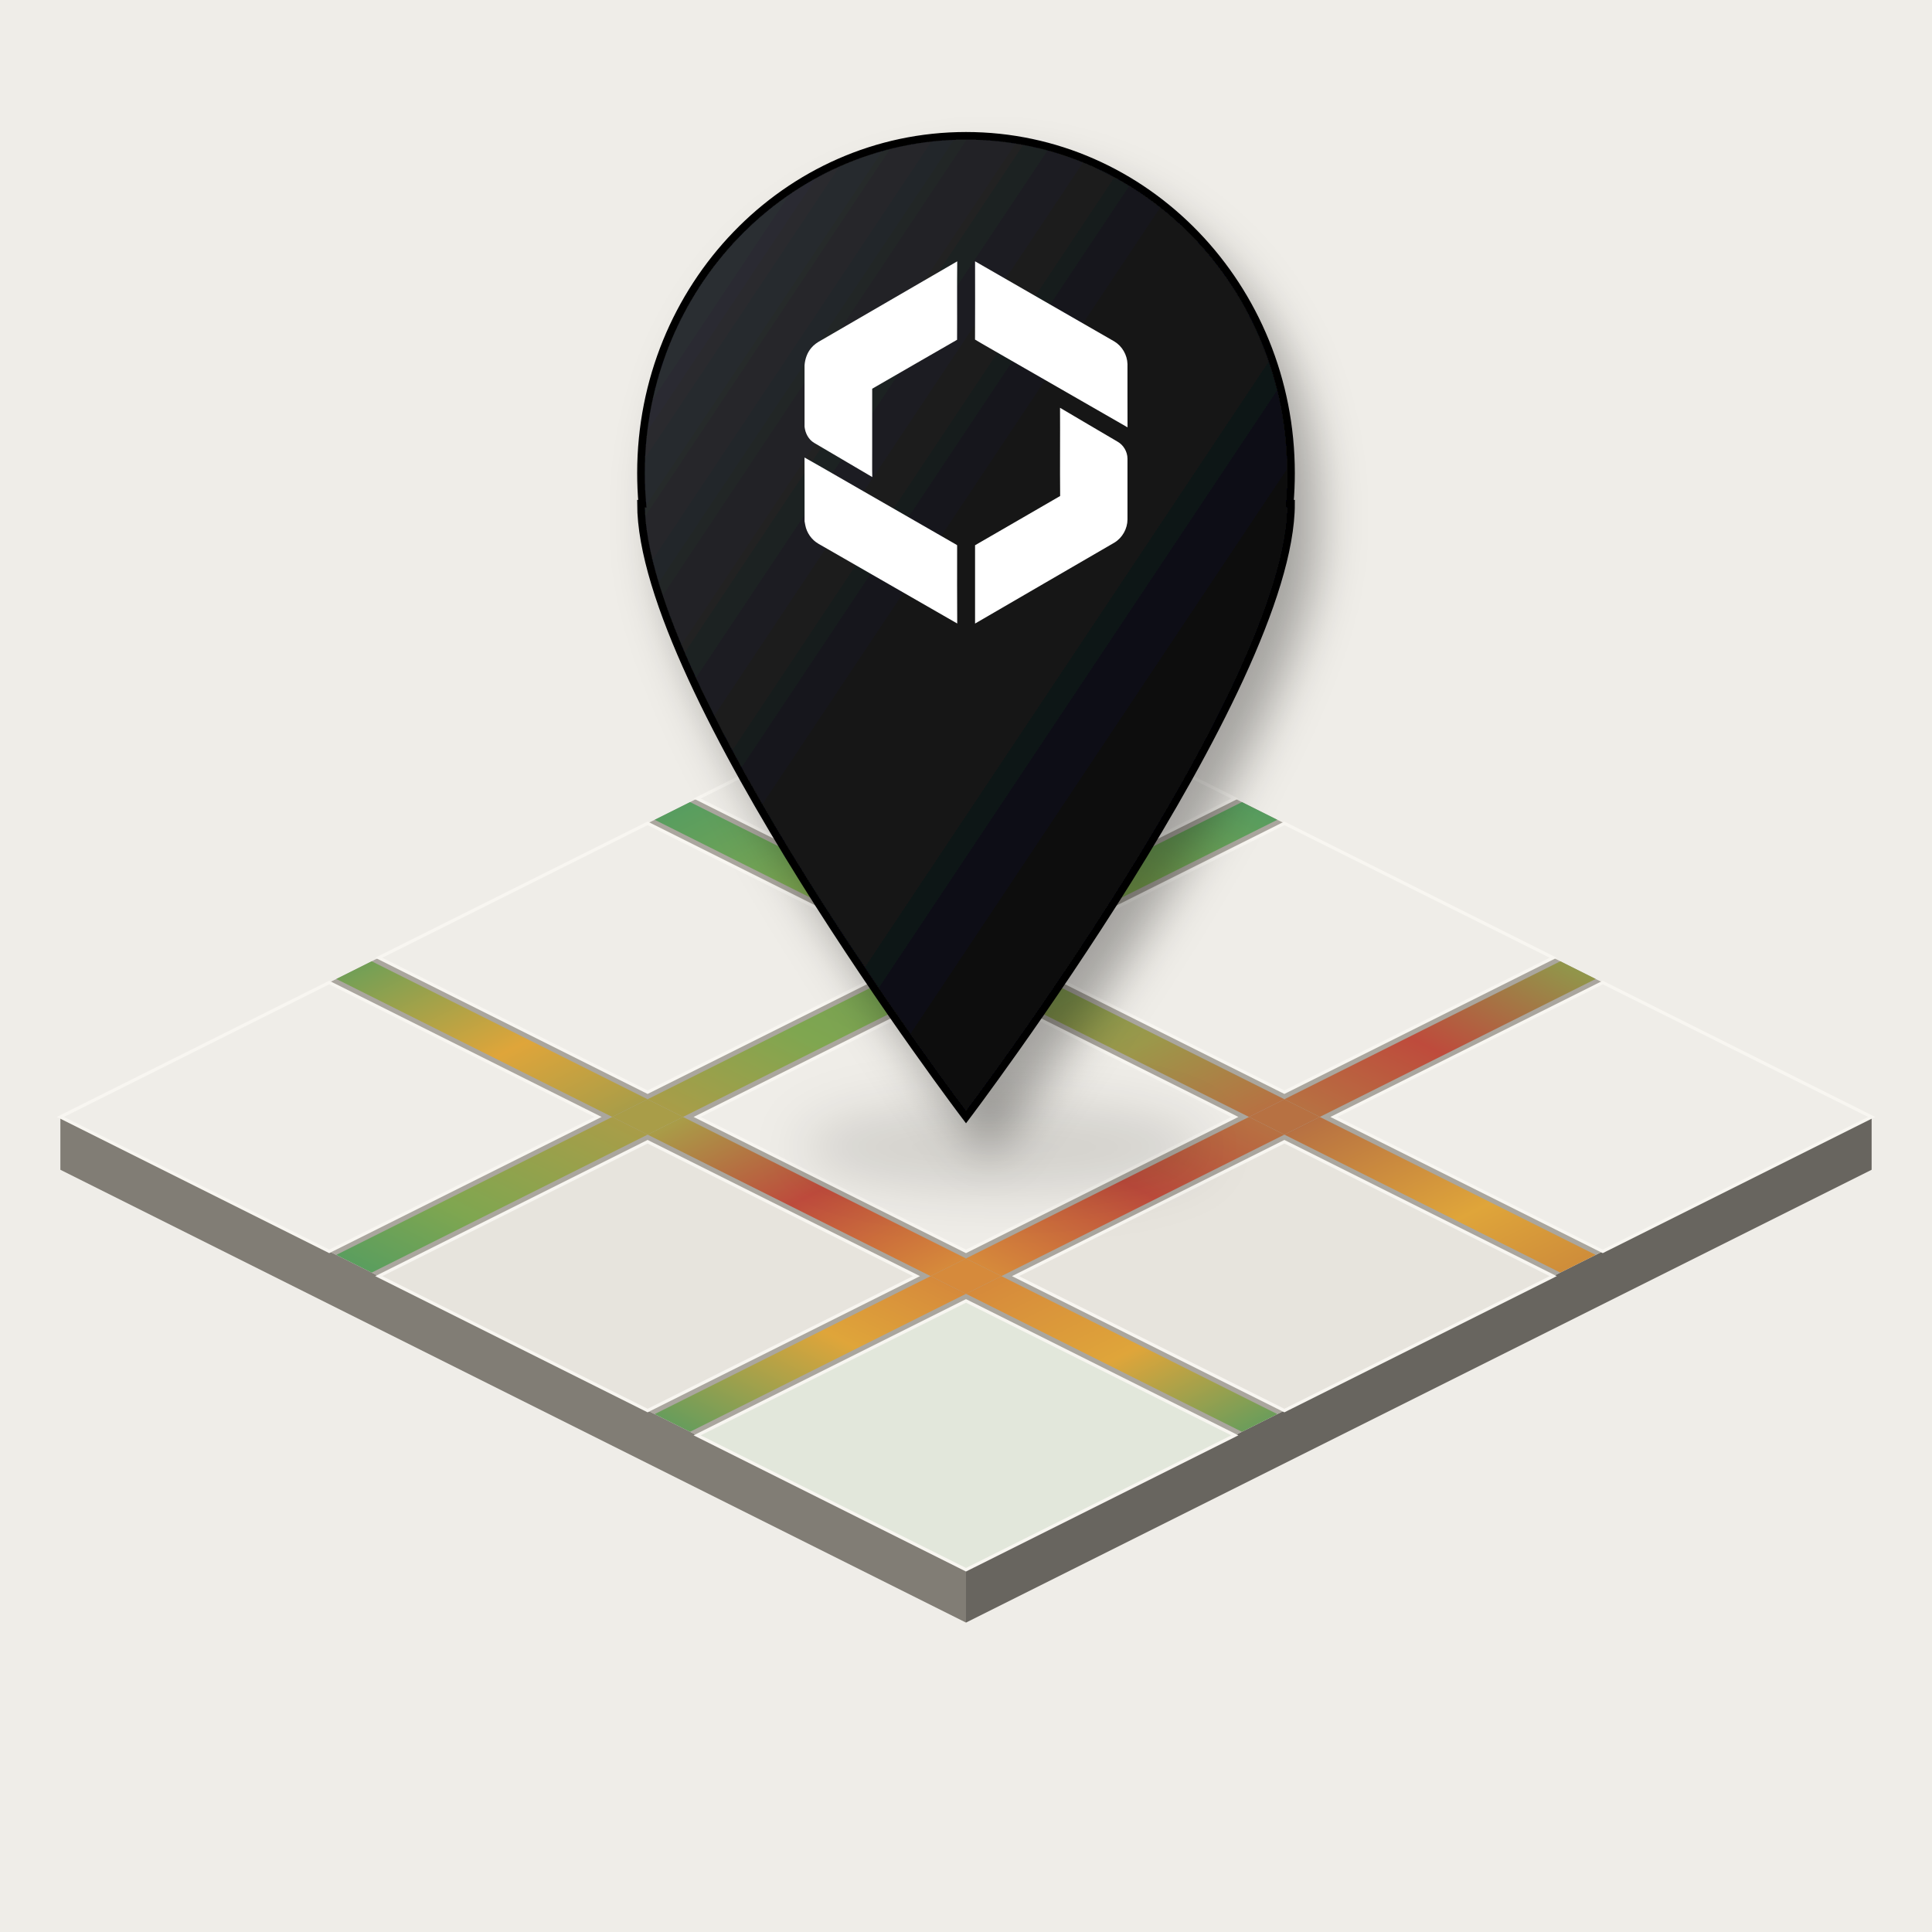
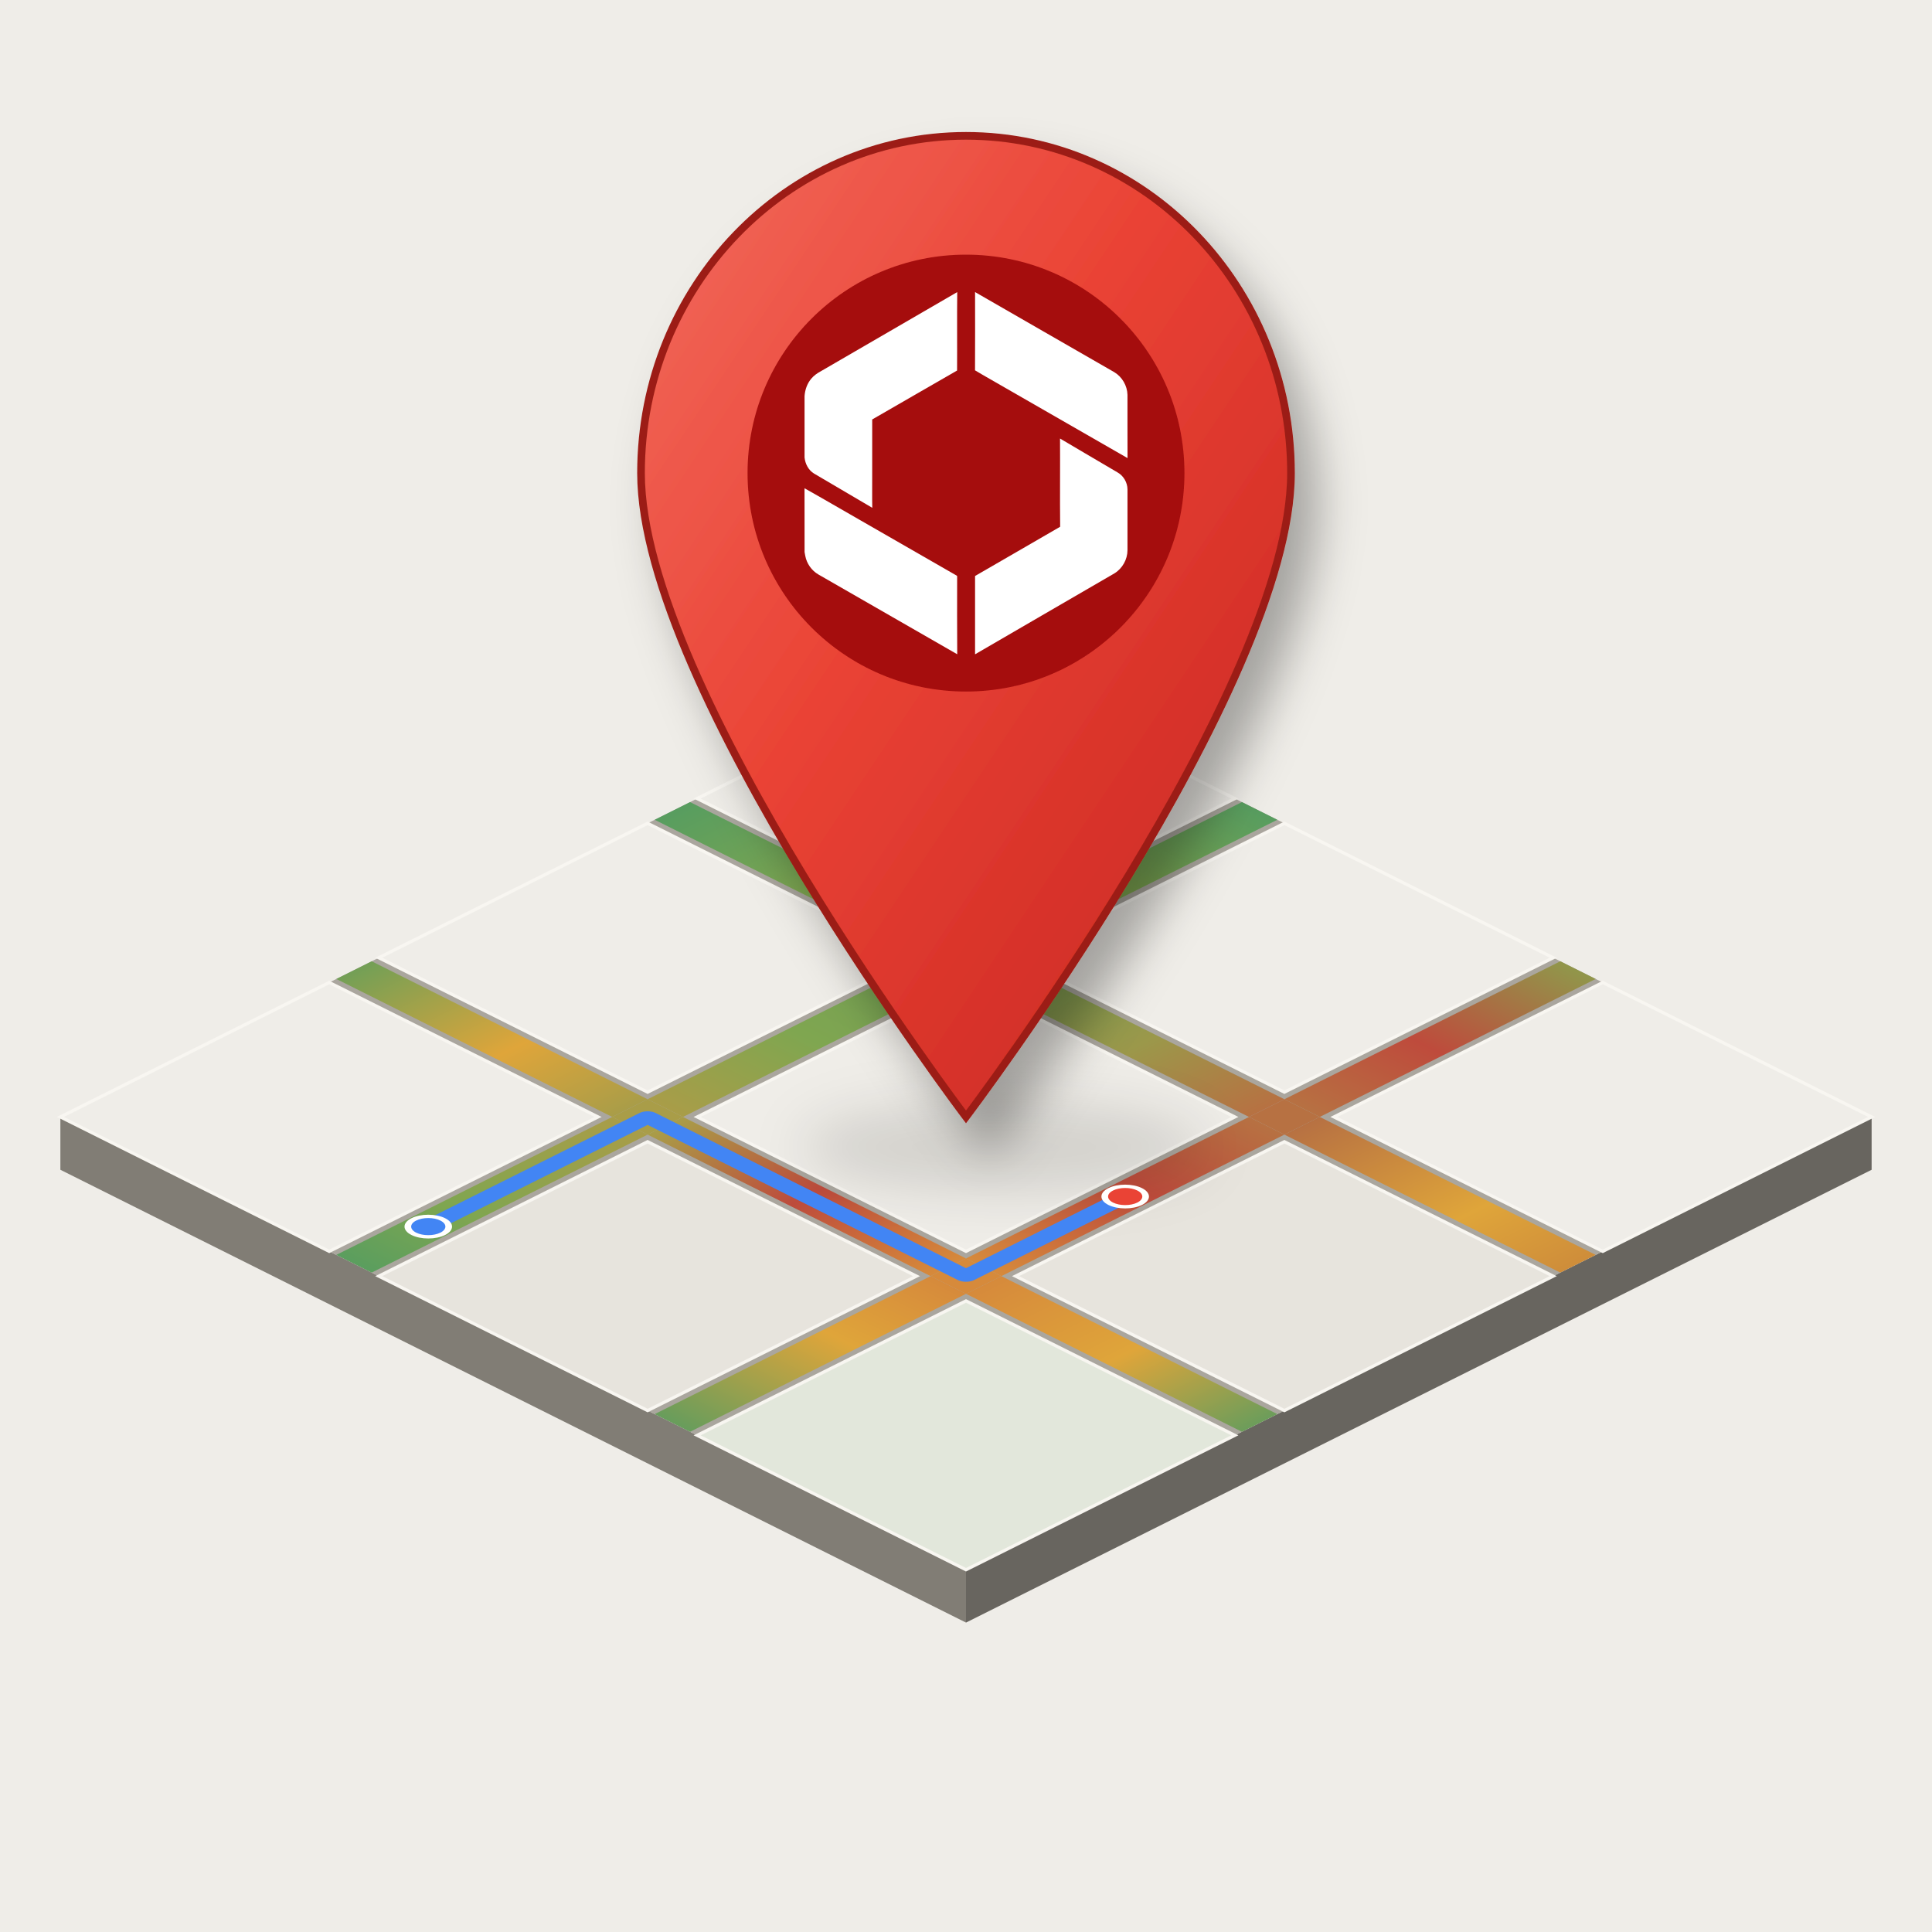
<svg xmlns="http://www.w3.org/2000/svg" width="512" height="512" viewBox="0 0 512 512" role="img" aria-label="Skylines Maps">
  <defs>
    <clipPath id="tile">
      <rect x="0" y="0" width="512" height="512" />
    </clipPath>
    <clipPath id="gridPlane">
      <rect x="0" y="0" width="512" height="512" />
    </clipPath>
    <clipPath id="mapDiamondScreen">
      <polygon points="256,176 496,296 256,416 16,296" />
    </clipPath>
    <linearGradient id="pinFace" x1="0" y1="0" x2="1" y2="1">
-       <stop offset="0" stop-color="#34373C" />
-       <stop offset="0.42" stop-color="#17181A" />
-       <stop offset="1" stop-color="#050506" />
+       <stop offset="0" stop-color="#F26B5E" />
+       <stop offset="0.42" stop-color="#EA4335" />
+       <stop offset="1" stop-color="#C5221F" />
    </linearGradient>
    <filter id="pinShadow" x="-30%" y="-25%" width="175%" height="185%" color-interpolation-filters="sRGB">
      <feDropShadow dx="12" dy="18" stdDeviation="12" flood-color="#000000" flood-opacity="0.32" />
    </filter>
    <filter id="mapContactShadow" x="-30%" y="-100%" width="170%" height="300%" color-interpolation-filters="sRGB">
      <feGaussianBlur stdDeviation="7" />
    </filter>
    <linearGradient id="hTopLeft" gradientUnits="userSpaceOnUse" x1="-20" y1="0" x2="156" y2="0">
      <stop offset="0" stop-color="#4E9B63" />
      <stop offset="0.6" stop-color="#7FA650" />
      <stop offset="1" stop-color="#739F55" />
    </linearGradient>
    <linearGradient id="hTopCenter" gradientUnits="userSpaceOnUse" x1="176" y1="0" x2="336" y2="0">
      <stop offset="0" stop-color="#739F55" />
      <stop offset="0.55" stop-color="#9B984A" />
      <stop offset="1" stop-color="#B77142" />
    </linearGradient>
    <linearGradient id="hTopRight" gradientUnits="userSpaceOnUse" x1="356" y1="0" x2="532" y2="0">
      <stop offset="0" stop-color="#B77142" />
      <stop offset="0.55" stop-color="#DFA53A" />
      <stop offset="1" stop-color="#C9853A" />
    </linearGradient>
    <linearGradient id="hMidLeft" gradientUnits="userSpaceOnUse" x1="-20" y1="0" x2="156" y2="0">
      <stop offset="0" stop-color="#5A9E5C" />
      <stop offset="0.62" stop-color="#DFA53A" />
      <stop offset="1" stop-color="#A99D48" />
    </linearGradient>
    <linearGradient id="hMidCenter" gradientUnits="userSpaceOnUse" x1="176" y1="0" x2="336" y2="0">
      <stop offset="0" stop-color="#A99D48" />
      <stop offset="0.5" stop-color="#BE4B3C" />
      <stop offset="1" stop-color="#D68A3B" />
    </linearGradient>
    <linearGradient id="hMidRight" gradientUnits="userSpaceOnUse" x1="356" y1="0" x2="532" y2="0">
      <stop offset="0" stop-color="#D68A3B" />
      <stop offset="0.45" stop-color="#DFA53A" />
      <stop offset="1" stop-color="#4E9B63" />
    </linearGradient>
    <linearGradient id="vLeftTop" gradientUnits="userSpaceOnUse" x1="0" y1="-20" x2="0" y2="156">
      <stop offset="0" stop-color="#4E9B63" />
      <stop offset="0.58" stop-color="#7FA650" />
      <stop offset="1" stop-color="#739F55" />
    </linearGradient>
    <linearGradient id="vLeftCenter" gradientUnits="userSpaceOnUse" x1="0" y1="176" x2="0" y2="336">
      <stop offset="0" stop-color="#739F55" />
      <stop offset="0.5" stop-color="#7FA650" />
      <stop offset="1" stop-color="#A99D48" />
    </linearGradient>
    <linearGradient id="vLeftBottom" gradientUnits="userSpaceOnUse" x1="0" y1="356" x2="0" y2="532">
      <stop offset="0" stop-color="#A99D48" />
      <stop offset="0.55" stop-color="#7FA650" />
      <stop offset="1" stop-color="#4E9B63" />
    </linearGradient>
    <linearGradient id="vMidTop" gradientUnits="userSpaceOnUse" x1="0" y1="-20" x2="0" y2="156">
      <stop offset="0" stop-color="#86A84E" />
      <stop offset="0.6" stop-color="#BE4B3C" />
      <stop offset="1" stop-color="#B77142" />
    </linearGradient>
    <linearGradient id="vMidCenter" gradientUnits="userSpaceOnUse" x1="0" y1="176" x2="0" y2="336">
      <stop offset="0" stop-color="#B77142" />
      <stop offset="0.45" stop-color="#BE4B3C" />
      <stop offset="1" stop-color="#D68A3B" />
    </linearGradient>
    <linearGradient id="vMidBottom" gradientUnits="userSpaceOnUse" x1="0" y1="356" x2="0" y2="532">
      <stop offset="0" stop-color="#D68A3B" />
      <stop offset="0.35" stop-color="#DFA53A" />
      <stop offset="1" stop-color="#4E9B63" />
    </linearGradient>
  </defs>
  <g clip-path="url(#tile)">
    <rect x="0" y="0" width="512" height="512" fill="#EFEDE8" />
    <polygon points="16,296 256,416 256,430 16,310" fill="#817D75" />
    <polygon points="496,296 256,416 256,430 496,310" fill="#68655F" />
    <g transform="matrix(0.46875 0.234375 -0.46875 0.234375 256 176)" clip-path="url(#gridPlane)">
      <rect x="0" y="0" width="512" height="512" fill="#AAA69E" />
      <g stroke-width="20" fill="none">
        <path d="M-20 166 H156" stroke="url(#hTopLeft)" />
        <path d="M176 166 H336" stroke="url(#hTopCenter)" />
        <path d="M356 166 H532" stroke="url(#hTopRight)" />
        <path d="M-20 346 H156" stroke="url(#hMidLeft)" />
        <path d="M176 346 H336" stroke="url(#hMidCenter)" />
        <path d="M356 346 H532" stroke="url(#hMidRight)" />
        <path d="M166 -20 V156" stroke="url(#vLeftTop)" />
        <path d="M166 176 V336" stroke="url(#vLeftCenter)" />
        <path d="M166 356 V532" stroke="url(#vLeftBottom)" />
        <path d="M346 -20 V156" stroke="url(#vMidTop)" />
        <path d="M346 176 V336" stroke="url(#vMidCenter)" />
        <path d="M346 356 V532" stroke="url(#vMidBottom)" />
      </g>
      <rect x="156" y="156" width="20" height="20" fill="#739F55" />
      <rect x="336" y="156" width="20" height="20" fill="#B77142" />
      <rect x="156" y="336" width="20" height="20" fill="#A99D48" />
      <rect x="336" y="336" width="20" height="20" fill="#D68A3B" />
    </g>
    <g transform="matrix(0.46875 0.234375 -0.46875 0.234375 256 176)" stroke="#F8F6F1" stroke-width="2">
      <rect x="0" y="0" width="152" height="152" fill="#EFEDE8" />
      <rect x="180" y="0" width="152" height="152" fill="#EFEDE8" />
      <rect x="360" y="0" width="152" height="152" fill="#EFEDE8" />
      <rect x="0" y="180" width="152" height="152" fill="#EFEDE8" />
      <rect x="180" y="180" width="152" height="152" fill="#EFEDE8" />
      <rect x="360" y="180" width="152" height="152" fill="#E7E4DD" />
      <rect x="0" y="360" width="152" height="152" fill="#EFEDE8" />
      <rect x="180" y="360" width="152" height="152" fill="#E7E4DD" />
      <rect x="360" y="360" width="152" height="152" fill="#E2E7DB" />
    </g>
    <ellipse cx="266" cy="304" rx="54" ry="12" fill="#000000" opacity="0.12" filter="url(#mapContactShadow)" clip-path="url(#mapDiamondScreen)" />
+     <g transform="matrix(0.46875 0.234375 -0.46875 0.234375 256 176)">
+       <path d="M166 470 V346 H346 V256" fill="none" stroke="#4285F4" stroke-width="9" stroke-linecap="round" stroke-linejoin="round" />
+       <circle cx="166" cy="470" r="9.5" fill="#FFFFFF" />
+       <circle cx="166" cy="470" r="6.84" fill="#4285F4" />
+       <circle cx="346" cy="256" r="9.5" fill="#FFFFFF" />
+       <circle cx="346" cy="256" r="6.84" fill="#EA4335" />
+     </g>
    <g transform="translate(126 36) scale(0.5078125)" filter="url(#pinShadow)">
-       <path fill="url(#pinFace)" stroke="#050506" stroke-width="4" d="M87.084,192c-0.456-5.272-0.688-10.6-0.688-16C86.404,78.8,162.34,0,256.004,0s169.6,78.8,169.6,176c0,5.392-0.232,10.728-0.688,16h0.688c0,96.184-169.6,320-169.6,320s-169.6-223.288-169.6-320H87.084z" />
+       <path fill="url(#pinFace)" stroke="#9C1F16" stroke-width="4" d="M86.4,176C86.4,78.8,162.34,0,256,0S425.6,78.8,425.6,176C425.6,288.184,256,512,256,512S86.4,288.184,86.4,176Z" />
+       <circle cx="256" cy="176" r="114" fill="#A50E0E" />
    </g>
-     <g transform="translate(213.205 69.25) scale(0.159616) translate(-148.5 -208.37)" fill="#FFFFFF">
+     <g transform="translate(213.205 77.4) scale(0.159616) translate(-148.5 -208.37)" fill="#FFFFFF">
      <path d="M 175.12 340.11 C 250.77 296.22 326.41 252.30 402.05 208.41 C 401.55 251.82 402.08 295.26 401.79 338.67 C 354.75 365.63 307.87 392.87 260.88 419.90 C 260.84 452.61 260.87 485.31 260.86 518.02 C 260.96 534.21 260.61 550.40 261.00 566.58 C 228.80 547.61 196.54 528.75 164.36 509.73 C 155.03 504.11 149.66 493.58 148.56 482.98 C 148.56 449.00 148.57 415.02 148.55 381.04 C 149.34 370.52 152.94 359.97 159.93 351.91 C 164.09 346.95 169.46 343.18 175.12 340.11 Z" />
      <path d="M 431.66 208.37 C 508.66 252.84 585.83 296.99 662.86 341.39 C 675.84 349.20 684.32 363.84 684.71 378.98 C 684.79 413.99 684.60 449.01 684.80 484.02 C 616.65 444.94 548.58 405.71 480.45 366.60 C 464.20 357.10 447.70 348.02 431.59 338.31 C 431.85 295.00 431.70 251.68 431.66 208.37 Z" />
      <path d="M 572.72 451.55 C 604.44 470.44 636.38 488.97 668.16 507.77 C 678.12 513.35 684.64 524.51 684.72 535.92 C 684.71 569.61 684.72 603.31 684.72 637.01 C 684.67 652.36 676.22 667.35 663.13 675.36 C 586.00 720.24 508.75 764.87 431.66 809.81 C 431.76 766.46 431.75 723.12 431.66 679.78 C 478.65 652.37 525.98 625.50 572.92 598.03 C 572.43 549.21 573.04 500.38 572.72 451.55 Z" />
      <path d="M 148.50 534.12 C 179.21 551.33 209.59 569.16 240.16 586.63 C 293.13 617.04 346.05 647.52 399.02 677.93 C 399.98 678.58 401.25 678.93 401.90 679.98 C 401.92 723.22 401.66 766.48 402.03 809.71 C 325.17 765.63 248.39 721.40 171.55 677.27 C 160.30 670.76 152.17 659.20 149.77 646.43 C 149.48 644.26 148.85 642.15 148.59 639.99 C 148.48 604.70 148.66 569.41 148.50 534.12 Z" />
    </g>
  </g>
</svg>
